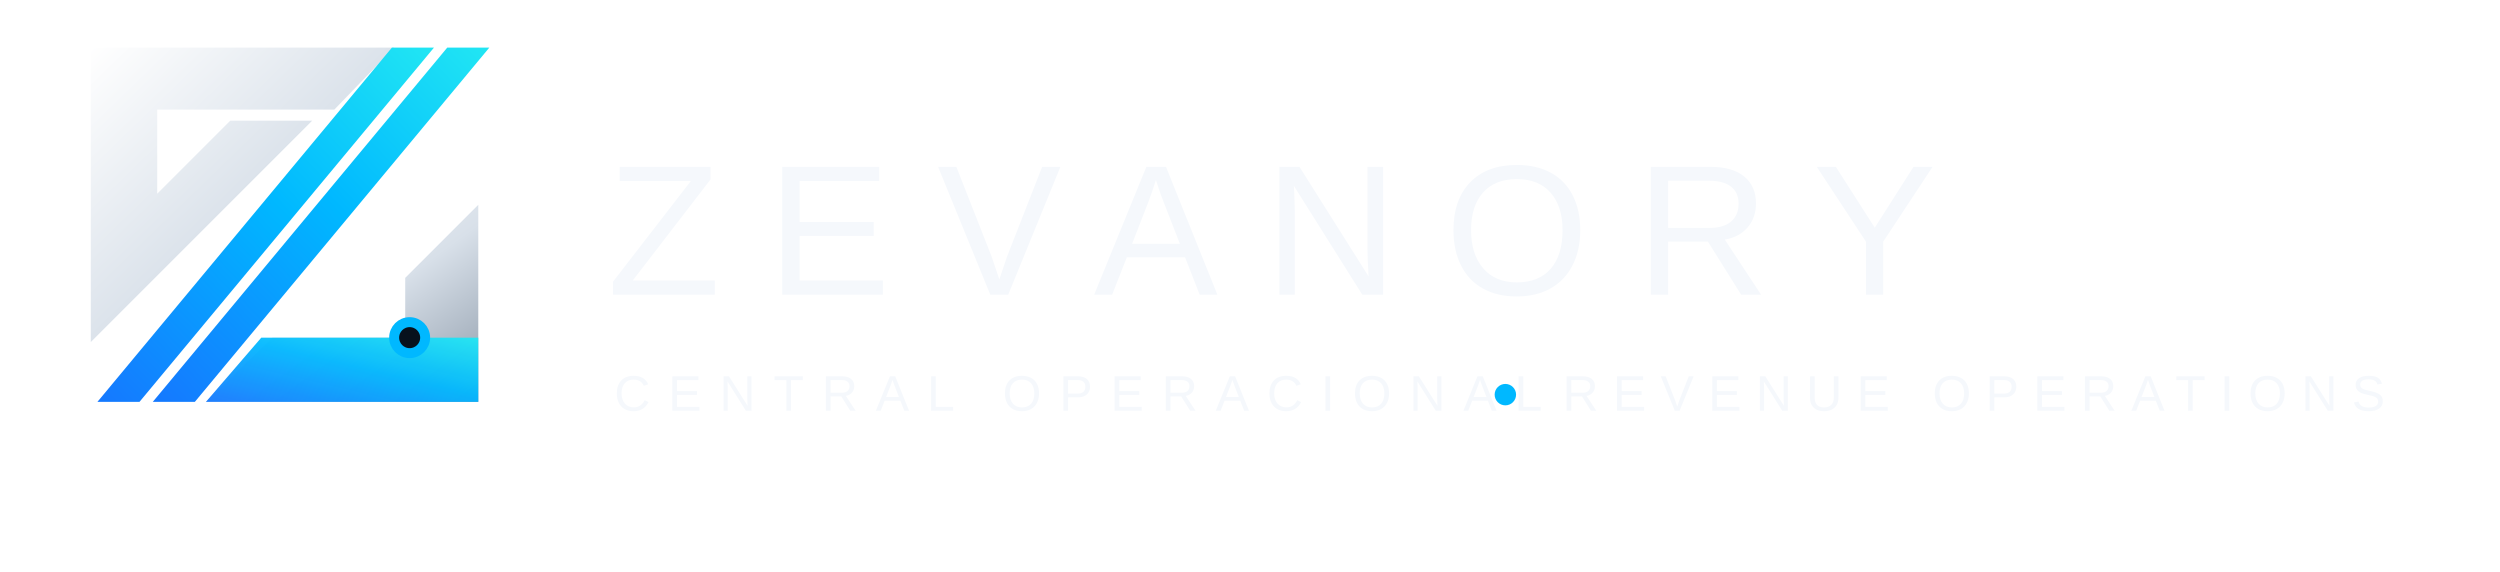
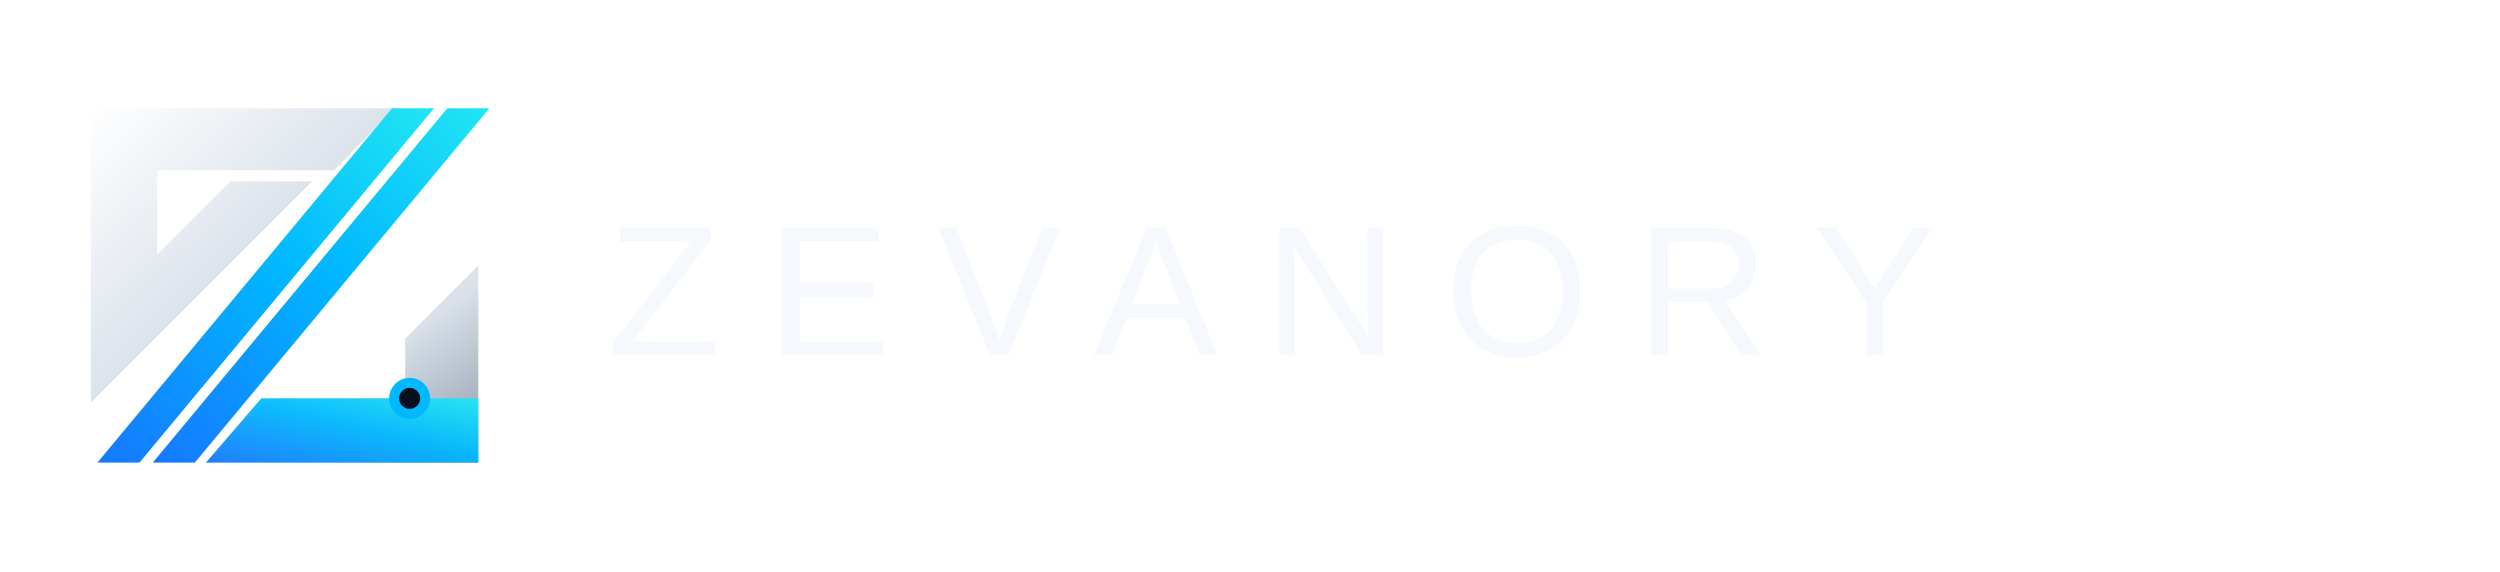
- <svg xmlns="http://www.w3.org/2000/svg" viewBox="0 0 1400 320" role="img" aria-labelledby="t">
+ <svg xmlns="http://www.w3.org/2000/svg" viewBox="0 -34 1400 320" role="img" aria-labelledby="t">
  <defs>
    <linearGradient id="s" x1="0" y1="0" x2="1" y2="1">
      <stop offset="0" stop-color="#ffffff" />
      <stop offset=".55" stop-color="#d8e0e9" />
      <stop offset="1" stop-color="#8d9aa9" />
    </linearGradient>
    <linearGradient id="c" x1="0" y1="1" x2="1" y2="0">
      <stop offset="0" stop-color="#1578ff" />
      <stop offset=".55" stop-color="#00b8ff" />
      <stop offset="1" stop-color="#21e6f3" />
    </linearGradient>
  </defs>
  <g transform="translate(0 -18) scale(.62)">
    <g>
      <path d="M82 72h274l-54 56H142v76l66-66h74L82 338Z" fill="url(#s)" />
      <path d="M354 72h38L126 392H88Z" fill="url(#c)" />
      <path d="M404 72h38L176 392h-38Z" fill="url(#c)" />
      <path d="M186 392h246V214l-66 66v54H246Z" fill="url(#s)" />
      <path d="M186 392h246v-58H236Z" fill="url(#c)" opacity=".94" />
      <path d="M252 334h104" stroke="url(#c)" stroke-width="10" stroke-linecap="round" />
      <circle cx="370" cy="334" r="14" fill="#07111d" stroke="#00b8ff" stroke-width="9" />
    </g>
  </g>
  <g fill="#f5f8fc" font-family="Arial,Helvetica,sans-serif">
    <text x="340" y="165" font-size="104" font-weight="500" letter-spacing="26">ZEVANORY</text>
-     <text x="344" y="230" font-size="28" font-weight="500" letter-spacing="10">CENTRAL OPERACIONAL</text>
-     <circle cx="843" cy="221" r="6" fill="#00b8ff" />
-     <text x="875" y="230" font-size="28" font-weight="500" letter-spacing="8">REVENUE OPERATIONS</text>
  </g>
</svg>
